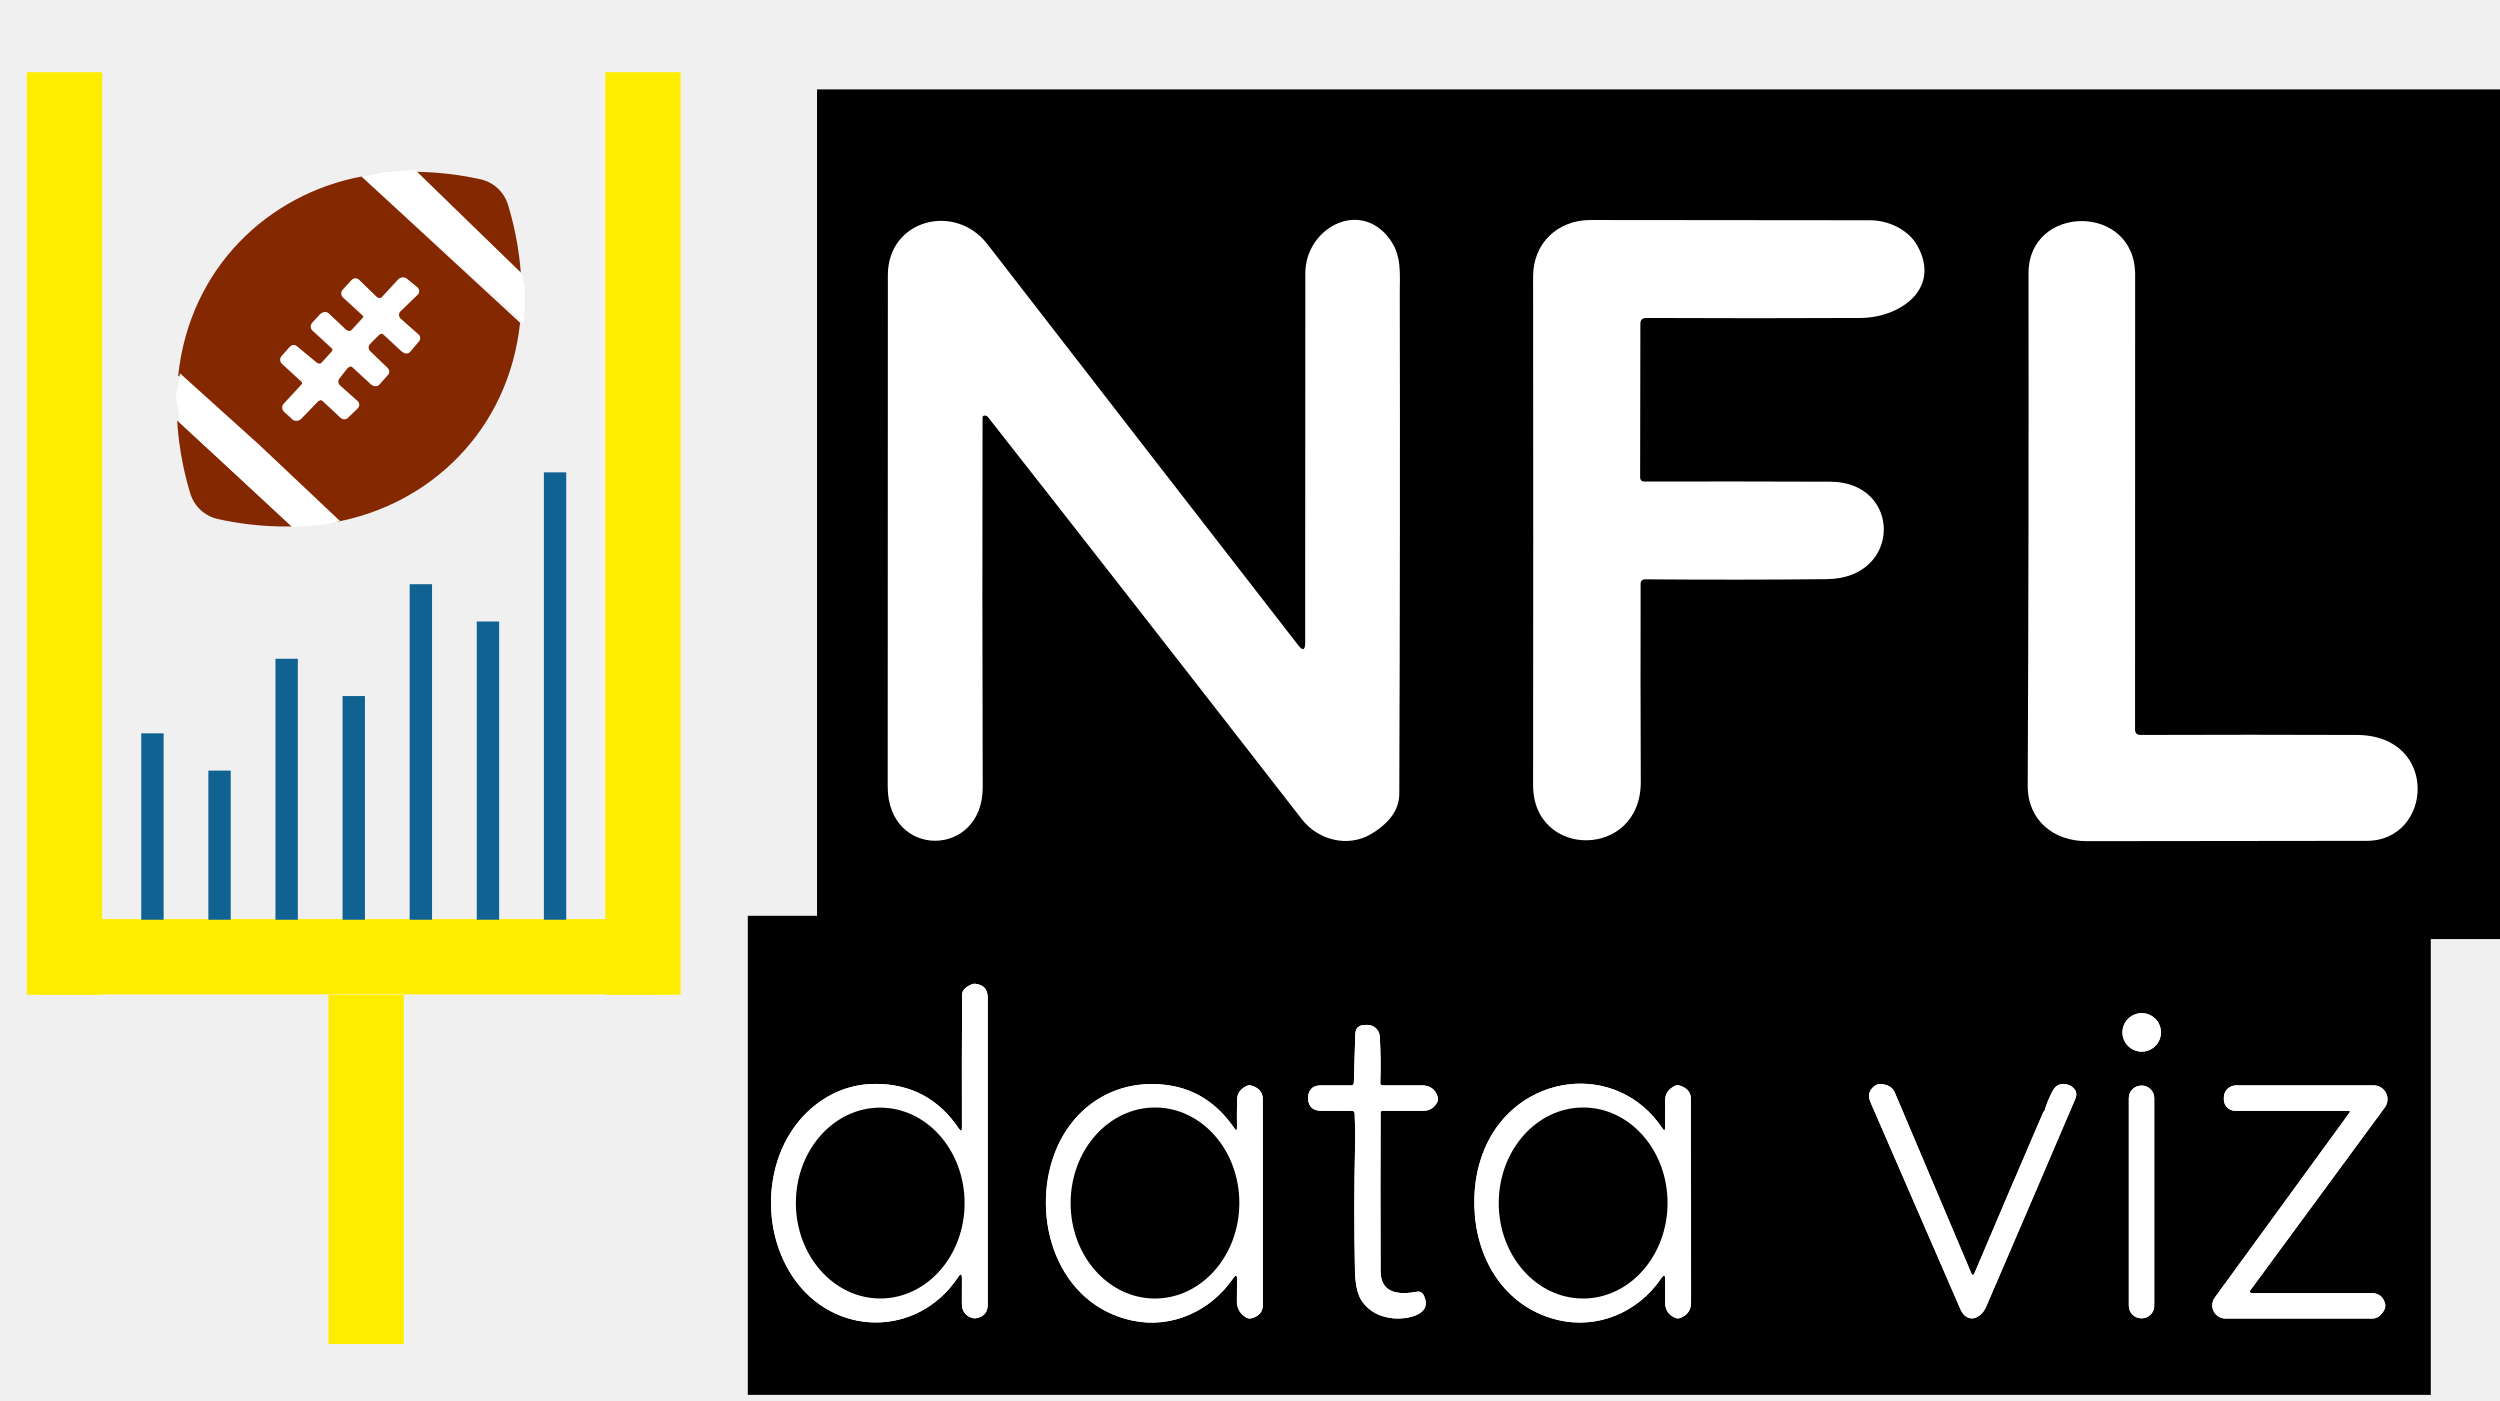
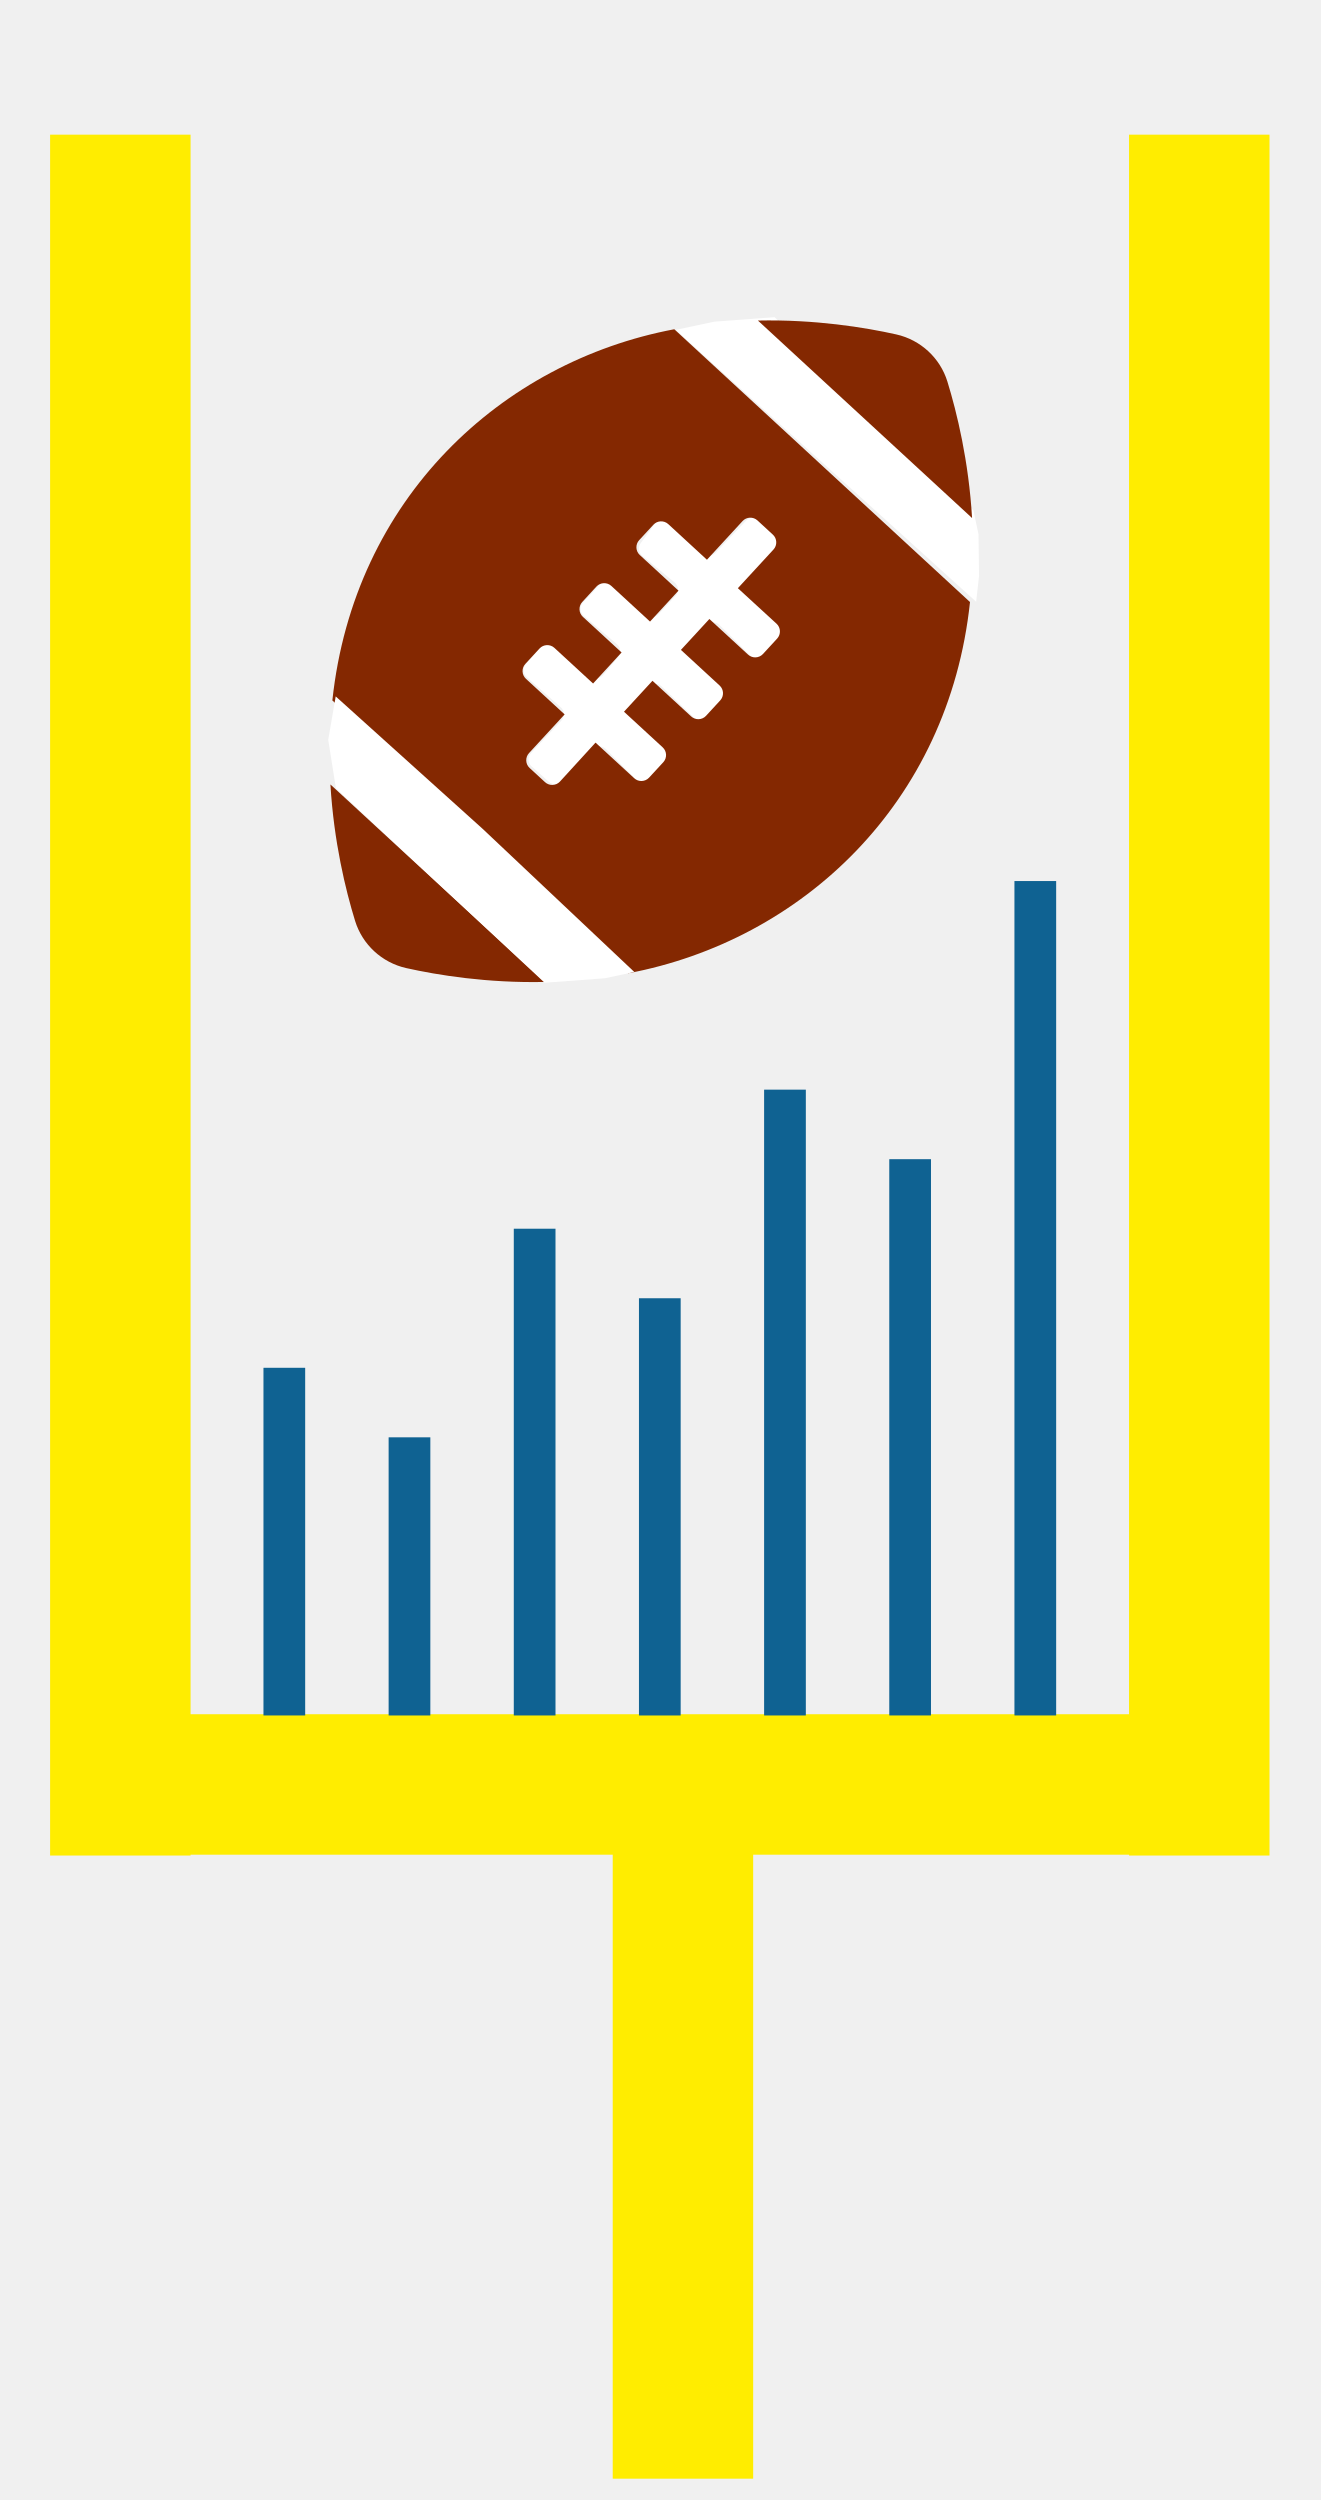
- <svg xmlns="http://www.w3.org/2000/svg" width="166" height="93" viewBox="0 0 166 93" fill="none">
-   <g clip-path="url(#clip0_431_203)">
-     <path d="M65.371 27.596C65.469 27.589 65.549 27.625 65.61 27.704C72.3 36.232 79.248 45.134 86.452 54.41C87.526 55.794 89.511 56.282 91.019 55.392C92.278 54.647 92.909 53.75 92.913 52.702C92.956 40.695 92.967 29.619 92.945 19.475C92.945 18.092 93.086 16.947 92.245 15.83C90.255 13.199 86.674 15.162 86.674 18.141C86.671 26.368 86.667 34.543 86.663 42.666C86.663 43.183 86.506 43.237 86.191 42.829C79.447 34.142 72.57 25.269 65.561 16.209C63.408 13.427 58.954 14.582 58.954 18.265C58.954 29.52 58.95 40.838 58.943 52.219C58.943 57.063 65.263 56.976 65.252 52.273C65.227 43.854 65.223 35.673 65.241 27.732C65.241 27.645 65.285 27.6 65.371 27.596Z" stroke="black" stroke-width="2" />
-     <path d="M109.306 21.113C114.17 21.135 118.912 21.135 123.53 21.113C126.172 21.097 128.917 19.177 127.305 16.302C126.703 15.228 125.363 14.626 124.181 14.626C118.101 14.615 111.91 14.609 105.606 14.609C103.42 14.609 101.798 16.155 101.798 18.352C101.809 30.446 101.809 41.708 101.798 52.137C101.793 57.052 108.964 57.052 108.948 51.915C108.93 47.601 108.926 43.221 108.937 38.776C108.937 38.57 109.042 38.467 109.252 38.467C113.447 38.5 117.465 38.496 121.306 38.456C126.318 38.402 126.296 32.001 121.533 31.985C117.508 31.97 113.382 31.966 109.154 31.974C109.088 31.974 109.025 31.947 108.978 31.901C108.931 31.854 108.905 31.79 108.905 31.724L108.921 21.499C108.921 21.242 109.049 21.113 109.306 21.113Z" stroke="black" stroke-width="2" />
-     <path d="M141.768 48.443C141.775 39.087 141.777 29.017 141.773 18.233C141.773 13.481 134.688 13.54 134.694 18.146C134.708 29.773 134.69 41.109 134.64 52.154C134.629 54.459 136.348 55.859 138.567 55.853C145.627 55.843 151.822 55.835 157.152 55.832C161.546 55.826 161.991 48.823 156.496 48.801C151.888 48.783 147.1 48.783 142.131 48.801C141.889 48.801 141.768 48.682 141.768 48.443Z" stroke="black" stroke-width="2" />
-     <path d="M54.251 5.935H166V62.352H54.251V5.935ZM65.371 27.596C65.469 27.589 65.549 27.625 65.61 27.704C72.3 36.232 79.248 45.134 86.452 54.41C87.526 55.794 89.511 56.282 91.019 55.392C92.278 54.647 92.909 53.75 92.913 52.702C92.956 40.695 92.967 29.619 92.945 19.475C92.945 18.092 93.086 16.947 92.245 15.83C90.255 13.199 86.674 15.162 86.674 18.141C86.671 26.368 86.667 34.543 86.663 42.666C86.663 43.183 86.506 43.237 86.191 42.829C79.447 34.142 72.57 25.269 65.561 16.209C63.408 13.427 58.954 14.582 58.954 18.265C58.954 29.52 58.95 40.838 58.943 52.219C58.943 57.063 65.263 56.976 65.252 52.273C65.227 43.854 65.223 35.673 65.241 27.732C65.241 27.645 65.285 27.6 65.371 27.596ZM109.306 21.113C114.17 21.135 118.912 21.135 123.53 21.113C126.172 21.097 128.917 19.177 127.305 16.302C126.703 15.228 125.363 14.626 124.181 14.626C118.101 14.615 111.91 14.609 105.607 14.609C103.42 14.609 101.798 16.155 101.798 18.352C101.809 30.446 101.809 41.708 101.798 52.137C101.793 57.052 108.964 57.052 108.948 51.915C108.93 47.601 108.926 43.221 108.937 38.776C108.937 38.57 109.042 38.467 109.252 38.467C113.447 38.5 117.465 38.496 121.306 38.456C126.318 38.402 126.296 32.001 121.534 31.985C117.508 31.97 113.382 31.966 109.154 31.974C109.088 31.974 109.025 31.947 108.978 31.901C108.931 31.854 108.905 31.79 108.905 31.724L108.921 21.499C108.921 21.242 109.049 21.113 109.306 21.113ZM141.768 48.443C141.775 39.087 141.777 29.017 141.773 18.233C141.773 13.481 134.688 13.54 134.694 18.146C134.708 29.773 134.69 41.109 134.64 52.154C134.629 54.459 136.348 55.859 138.567 55.853C145.627 55.843 151.822 55.835 157.152 55.832C161.546 55.826 161.991 48.823 156.496 48.801C151.888 48.783 147.1 48.783 142.131 48.801C141.889 48.801 141.768 48.682 141.768 48.443Z" fill="black" />
-     <path d="M65.371 27.596C65.285 27.6 65.241 27.645 65.241 27.732C65.223 35.673 65.227 43.854 65.252 52.273C65.263 56.976 58.943 57.063 58.943 52.219C58.95 40.838 58.954 29.52 58.954 18.265C58.954 14.582 63.408 13.427 65.561 16.209C72.57 25.269 79.447 34.142 86.191 42.829C86.506 43.237 86.663 43.183 86.663 42.666C86.667 34.543 86.671 26.368 86.674 18.141C86.674 15.162 90.255 13.199 92.245 15.83C93.086 16.947 92.945 18.092 92.945 19.475C92.967 29.619 92.956 40.695 92.913 52.702C92.909 53.75 92.278 54.647 91.019 55.392C89.511 56.282 87.526 55.794 86.452 54.41C79.248 45.134 72.3 36.232 65.61 27.704C65.549 27.625 65.469 27.589 65.371 27.596Z" fill="white" />
-     <path d="M108.921 21.499L108.905 31.724C108.905 31.79 108.931 31.854 108.978 31.901C109.025 31.947 109.088 31.974 109.154 31.974C113.382 31.966 117.508 31.97 121.533 31.985C126.296 32.001 126.318 38.402 121.306 38.456C117.465 38.496 113.447 38.5 109.252 38.467C109.042 38.467 108.937 38.57 108.937 38.776C108.926 43.221 108.93 47.601 108.948 51.915C108.964 57.052 101.793 57.052 101.798 52.137C101.809 41.708 101.809 30.446 101.798 18.352C101.798 16.155 103.42 14.609 105.606 14.609C111.91 14.609 118.101 14.615 124.181 14.626C125.363 14.626 126.703 15.228 127.305 16.302C128.917 19.177 126.172 21.097 123.53 21.113C118.912 21.135 114.17 21.135 109.306 21.113C109.049 21.113 108.921 21.242 108.921 21.499Z" fill="white" />
-     <path d="M142.131 48.801C147.1 48.783 151.888 48.783 156.496 48.801C161.991 48.823 161.546 55.826 157.152 55.832C151.822 55.835 145.627 55.843 138.567 55.853C136.348 55.859 134.629 54.459 134.64 52.154C134.69 41.109 134.708 29.773 134.694 18.146C134.688 13.54 141.773 13.481 141.773 18.233C141.777 29.017 141.775 39.087 141.768 48.443C141.768 48.682 141.889 48.801 142.131 48.801Z" fill="white" />
-   </g>
-   <g clip-path="url(#clip1_431_203)">
-     <path d="M63.672 74.943C62.342 72.969 60.502 71.979 58.152 71.973C56.995 71.97 55.922 72.256 54.935 72.832C50.876 75.205 50.141 81.049 52.635 84.772C55.326 88.792 60.931 88.846 63.619 84.801C63.788 84.547 63.872 84.574 63.872 84.879L63.869 86.568C63.869 87.054 64.101 87.371 64.564 87.517C64.643 87.541 64.727 87.545 64.815 87.528C65.331 87.438 65.588 87.132 65.586 86.611V66.251C65.585 65.692 65.307 65.382 64.753 65.322C64.676 65.312 64.603 65.323 64.534 65.353C64.1 65.537 63.883 65.766 63.883 66.04C63.868 69.063 63.865 72.01 63.872 74.881C63.872 75.12 63.806 75.14 63.672 74.943Z" stroke="white" stroke-width="2" />
-     <path d="M143.487 68.551C143.487 68.212 143.353 67.887 143.113 67.647C142.873 67.407 142.548 67.273 142.209 67.273C142.041 67.273 141.875 67.306 141.72 67.37C141.565 67.434 141.424 67.528 141.306 67.647C141.187 67.766 141.093 67.906 141.029 68.061C140.964 68.217 140.931 68.383 140.931 68.551C140.931 68.718 140.964 68.885 141.029 69.04C141.093 69.195 141.187 69.335 141.306 69.454C141.424 69.573 141.565 69.667 141.72 69.731C141.875 69.795 142.041 69.829 142.209 69.829C142.548 69.829 142.873 69.694 143.113 69.454C143.353 69.215 143.487 68.889 143.487 68.551Z" stroke="white" stroke-width="2" />
-     <path d="M89.949 73.935C89.984 74.684 89.994 75.399 89.977 76.08C89.915 78.837 89.912 81.594 89.969 84.35C89.987 85.317 90.15 86.012 90.458 86.436C90.925 87.078 91.603 87.444 92.491 87.534C93.394 87.627 95.213 87.328 94.52 85.977C94.481 85.901 94.419 85.839 94.342 85.802C94.265 85.764 94.179 85.753 94.095 85.769C92.935 85.986 91.671 85.924 91.669 84.392C91.657 80.559 91.658 77.059 91.671 73.893C91.671 73.803 91.716 73.758 91.807 73.758H94.492C94.912 73.758 95.223 73.573 95.424 73.204C95.489 73.085 95.504 72.967 95.469 72.849C95.311 72.329 94.961 72.069 94.419 72.069H91.815C91.702 72.069 91.648 72.012 91.652 71.897C91.687 70.903 91.676 69.879 91.618 68.826C91.606 68.615 91.512 68.416 91.356 68.272C91.201 68.128 90.996 68.05 90.785 68.055L90.619 68.058C90.212 68.066 90.002 68.273 89.991 68.68L89.895 71.9C89.892 72.011 89.834 72.067 89.724 72.069L87.666 72.072C87.231 72.072 86.964 72.285 86.867 72.711C86.85 72.792 86.844 72.873 86.85 72.956C86.891 73.487 87.179 73.753 87.714 73.755L89.769 73.764C89.883 73.764 89.943 73.821 89.949 73.935Z" stroke="white" stroke-width="2" />
-     <path d="M82.135 74.856C82.139 75.072 82.079 75.09 81.957 74.912C80.833 73.272 79.374 72.322 77.58 72.061C74.124 71.56 71.188 73.443 70.008 76.64C68.421 80.936 70.211 86.642 75.202 87.689C77.817 88.238 80.384 87.055 81.887 84.874C82.06 84.622 82.144 84.65 82.141 84.956L82.129 86.391C82.124 86.855 82.318 87.211 82.712 87.461C82.843 87.543 82.968 87.569 83.086 87.537C83.597 87.407 83.853 87.105 83.855 86.63C83.86 82.001 83.858 77.446 83.846 72.967C83.844 72.513 83.581 72.216 83.055 72.075C82.977 72.052 82.898 72.058 82.819 72.092C82.378 72.281 82.153 72.588 82.143 73.012C82.13 73.596 82.127 74.21 82.135 74.856Z" stroke="white" stroke-width="2" />
-     <path d="M110.401 74.943C107.333 70.335 100.687 71.278 98.585 76.269C98.014 77.622 97.797 79.101 97.934 80.705C98.216 84.007 100.158 86.861 103.435 87.644C106.106 88.283 108.791 87.12 110.311 84.871C110.482 84.618 110.568 84.644 110.568 84.95L110.565 86.484C110.565 86.966 110.785 87.306 111.226 87.503C111.341 87.554 111.458 87.556 111.578 87.511C112.049 87.327 112.285 86.983 112.285 86.478C112.288 82.05 112.285 77.544 112.273 72.961C112.273 72.52 112.012 72.223 111.491 72.069C111.404 72.043 111.316 72.051 111.226 72.094C110.785 72.308 110.565 72.632 110.565 73.066C110.563 73.67 110.56 74.281 110.556 74.898C110.554 75.082 110.503 75.097 110.401 74.943Z" stroke="white" stroke-width="2" />
-     <path d="M135.718 73.8C135.699 73.806 135.686 73.818 135.679 73.837C134.129 77.432 132.596 81.02 131.079 84.601C131.073 84.617 131.061 84.63 131.047 84.639C131.033 84.649 131.016 84.654 130.999 84.654C130.982 84.654 130.965 84.649 130.951 84.639C130.937 84.63 130.926 84.617 130.919 84.601L125.807 72.525C125.764 72.424 125.702 72.334 125.623 72.258C125.544 72.182 125.451 72.122 125.348 72.083C124.971 71.939 124.679 71.946 124.473 72.106C124.103 72.391 124.011 72.748 124.197 73.178C126.28 77.973 128.27 82.553 130.167 86.92C130.604 87.922 131.524 87.599 131.884 86.76C133.755 82.415 135.726 77.821 137.796 72.975C137.944 72.625 137.86 72.345 137.545 72.137C137.481 72.094 137.413 72.06 137.34 72.035C136.861 71.878 136.506 72.023 136.276 72.472C136.063 72.877 135.889 73.307 135.752 73.761C135.746 73.78 135.735 73.793 135.718 73.8Z" stroke="white" stroke-width="2" />
-     <path d="M143.042 72.914C143.042 72.693 142.955 72.482 142.799 72.326C142.643 72.171 142.432 72.083 142.212 72.083H142.184C141.964 72.083 141.752 72.171 141.597 72.326C141.441 72.482 141.354 72.693 141.354 72.914V86.706C141.354 86.815 141.375 86.923 141.417 87.024C141.458 87.125 141.52 87.216 141.597 87.293C141.674 87.371 141.765 87.432 141.866 87.474C141.967 87.515 142.075 87.537 142.184 87.537H142.212C142.321 87.537 142.429 87.515 142.53 87.474C142.631 87.432 142.722 87.371 142.799 87.293C142.876 87.216 142.937 87.125 142.979 87.024C143.021 86.923 143.042 86.815 143.042 86.706V72.914Z" stroke="white" stroke-width="2" />
-     <path d="M149.412 85.69L158.352 73.533C158.453 73.396 158.514 73.234 158.528 73.065C158.543 72.896 158.51 72.726 158.433 72.575C158.356 72.423 158.239 72.296 158.094 72.206C157.949 72.117 157.782 72.07 157.612 72.069H148.475C148.367 72.069 148.26 72.091 148.161 72.132C148.061 72.174 147.971 72.235 147.896 72.312C147.82 72.388 147.761 72.48 147.721 72.579C147.681 72.68 147.662 72.786 147.664 72.894V73.018C147.668 73.215 147.749 73.403 147.89 73.541C148.031 73.68 148.221 73.757 148.419 73.758L155.932 73.761C156.04 73.761 156.063 73.805 155.999 73.893L147.062 86.16C146.967 86.291 146.91 86.445 146.897 86.606C146.884 86.767 146.916 86.928 146.989 87.072C147.062 87.216 147.174 87.337 147.311 87.421C147.449 87.506 147.607 87.55 147.769 87.551H157.525C157.719 87.551 157.907 87.474 158.046 87.337C158.325 87.059 158.432 86.798 158.366 86.554C158.241 86.093 157.939 85.862 157.46 85.862H149.505C149.485 85.861 149.464 85.856 149.447 85.845C149.429 85.834 149.415 85.819 149.405 85.802C149.395 85.784 149.391 85.764 149.392 85.744C149.394 85.725 149.401 85.706 149.412 85.69Z" stroke="white" stroke-width="2" />
-     <path d="M58.47 86.219C59.206 86.217 59.933 86.05 60.612 85.73C61.29 85.409 61.906 84.94 62.424 84.35C62.943 83.76 63.353 83.059 63.632 82.29C63.91 81.52 64.052 80.696 64.049 79.864C64.046 79.031 63.899 78.208 63.614 77.44C63.33 76.672 62.915 75.975 62.393 75.389C61.871 74.802 61.252 74.338 60.571 74.022C59.89 73.706 59.161 73.544 58.426 73.547C57.69 73.549 56.962 73.716 56.284 74.037C55.605 74.358 54.989 74.826 54.471 75.417C53.953 76.007 53.543 76.707 53.264 77.476C52.986 78.246 52.843 79.071 52.846 79.903C52.849 80.735 52.997 81.558 53.281 82.326C53.565 83.094 53.98 83.791 54.503 84.377C55.025 84.964 55.644 85.428 56.325 85.745C57.005 86.061 57.734 86.222 58.47 86.219Z" stroke="white" stroke-width="2" />
-     <path d="M76.669 86.222C78.154 86.227 79.582 85.564 80.636 84.379C81.691 83.193 82.287 81.582 82.292 79.9C82.295 79.067 82.153 78.242 81.874 77.472C81.596 76.701 81.186 76.001 80.667 75.41C80.149 74.819 79.534 74.35 78.855 74.029C78.177 73.708 77.449 73.541 76.713 73.538C75.227 73.533 73.8 74.197 72.746 75.382C71.691 76.568 71.095 78.179 71.089 79.861C71.087 80.694 71.228 81.519 71.507 82.289C71.786 83.059 72.196 83.76 72.714 84.351C73.233 84.942 73.848 85.411 74.527 85.732C75.205 86.053 75.933 86.22 76.669 86.222Z" stroke="white" stroke-width="2" />
-     <path d="M105.099 86.222C105.835 86.225 106.564 86.063 107.245 85.747C107.926 85.43 108.546 84.966 109.068 84.379C109.59 83.791 110.006 83.094 110.29 82.325C110.574 81.557 110.722 80.733 110.725 79.9C110.728 79.067 110.586 78.242 110.307 77.472C110.028 76.701 109.618 76.001 109.099 75.41C108.581 74.819 107.965 74.35 107.286 74.029C106.607 73.708 105.879 73.541 105.143 73.538C104.407 73.536 103.678 73.697 102.997 74.014C102.315 74.33 101.696 74.795 101.174 75.382C100.651 75.969 100.236 76.667 99.951 77.435C99.667 78.204 99.519 79.028 99.516 79.861C99.514 80.694 99.656 81.519 99.935 82.289C100.214 83.059 100.624 83.76 101.142 84.351C101.661 84.942 102.277 85.411 102.956 85.732C103.634 86.053 104.363 86.219 105.099 86.222Z" stroke="white" stroke-width="2" />
-     <path d="M49.654 60.81H161.404V92.618H49.654V60.81ZM63.672 74.943C62.342 72.969 60.502 71.979 58.152 71.973C56.995 71.97 55.922 72.256 54.935 72.832C50.876 75.205 50.141 81.049 52.635 84.772C55.326 88.792 60.931 88.846 63.619 84.801C63.788 84.547 63.872 84.574 63.872 84.879L63.869 86.568C63.869 87.054 64.101 87.371 64.564 87.517C64.643 87.541 64.727 87.545 64.815 87.528C65.331 87.438 65.588 87.132 65.586 86.611V66.251C65.584 65.692 65.307 65.382 64.753 65.322C64.676 65.312 64.603 65.323 64.534 65.353C64.1 65.537 63.883 65.766 63.883 66.04C63.868 69.063 63.865 72.01 63.872 74.881C63.872 75.12 63.806 75.14 63.672 74.943ZM143.487 68.55C143.487 68.212 143.352 67.887 143.113 67.647C142.873 67.407 142.548 67.273 142.209 67.273C142.041 67.273 141.875 67.306 141.72 67.37C141.565 67.434 141.424 67.528 141.306 67.647C141.187 67.766 141.093 67.906 141.029 68.061C140.964 68.216 140.931 68.383 140.931 68.55C140.931 68.718 140.964 68.885 141.029 69.04C141.093 69.195 141.187 69.335 141.306 69.454C141.424 69.573 141.565 69.667 141.72 69.731C141.875 69.795 142.041 69.829 142.209 69.829C142.548 69.829 142.873 69.694 143.113 69.454C143.352 69.215 143.487 68.889 143.487 68.55ZM89.949 73.935C89.984 74.684 89.994 75.399 89.977 76.08C89.915 78.837 89.912 81.594 89.969 84.35C89.987 85.317 90.15 86.012 90.458 86.436C90.925 87.078 91.603 87.444 92.491 87.534C93.394 87.627 95.213 87.328 94.52 85.977C94.481 85.901 94.419 85.839 94.342 85.802C94.265 85.764 94.179 85.753 94.095 85.769C92.935 85.986 91.671 85.924 91.669 84.392C91.657 80.559 91.658 77.059 91.671 73.893C91.671 73.803 91.716 73.758 91.807 73.758H94.492C94.912 73.758 95.223 73.573 95.424 73.204C95.489 73.085 95.504 72.967 95.469 72.849C95.311 72.329 94.961 72.069 94.419 72.069H91.815C91.702 72.069 91.648 72.012 91.652 71.897C91.687 70.903 91.676 69.879 91.618 68.826C91.606 68.615 91.512 68.416 91.356 68.272C91.201 68.128 90.996 68.05 90.785 68.055L90.619 68.058C90.212 68.066 90.002 68.273 89.991 68.68L89.895 71.9C89.892 72.011 89.834 72.067 89.724 72.069L87.666 72.072C87.231 72.072 86.964 72.285 86.867 72.711C86.85 72.792 86.844 72.873 86.85 72.956C86.891 73.487 87.179 73.753 87.714 73.755L89.769 73.764C89.883 73.764 89.943 73.821 89.949 73.935ZM82.135 74.856C82.138 75.072 82.079 75.09 81.957 74.912C80.833 73.272 79.374 72.322 77.58 72.061C74.124 71.56 71.188 73.443 70.008 76.64C68.421 80.936 70.211 86.642 75.202 87.689C77.817 88.238 80.384 87.055 81.887 84.874C82.06 84.622 82.144 84.65 82.14 84.956L82.129 86.391C82.124 86.855 82.318 87.211 82.712 87.461C82.843 87.543 82.968 87.569 83.086 87.537C83.597 87.407 83.853 87.105 83.855 86.63C83.86 82.001 83.858 77.446 83.846 72.967C83.844 72.513 83.581 72.216 83.055 72.075C82.976 72.052 82.898 72.058 82.819 72.092C82.378 72.281 82.153 72.588 82.143 73.012C82.13 73.596 82.127 74.21 82.135 74.856ZM110.401 74.943C107.333 70.335 100.687 71.278 98.585 76.269C98.014 77.622 97.797 79.101 97.934 80.705C98.216 84.007 100.158 86.861 103.435 87.644C106.106 88.283 108.791 87.12 110.311 84.871C110.482 84.618 110.568 84.644 110.568 84.95L110.565 86.484C110.565 86.966 110.785 87.306 111.226 87.503C111.341 87.554 111.458 87.556 111.578 87.511C112.049 87.327 112.285 86.983 112.285 86.478C112.288 82.05 112.285 77.544 112.273 72.961C112.273 72.52 112.012 72.223 111.491 72.069C111.404 72.043 111.316 72.051 111.226 72.094C110.785 72.308 110.565 72.632 110.565 73.066C110.563 73.67 110.56 74.281 110.556 74.898C110.554 75.082 110.503 75.097 110.401 74.943ZM135.718 73.8C135.699 73.806 135.686 73.818 135.679 73.837C134.129 77.432 132.596 81.02 131.079 84.601C131.073 84.617 131.061 84.63 131.047 84.639C131.033 84.649 131.016 84.654 130.999 84.654C130.982 84.654 130.965 84.649 130.951 84.639C130.937 84.63 130.926 84.617 130.919 84.601L125.807 72.525C125.764 72.424 125.702 72.334 125.623 72.258C125.544 72.182 125.451 72.122 125.348 72.083C124.971 71.939 124.679 71.946 124.473 72.106C124.103 72.391 124.011 72.748 124.197 73.178C126.28 77.973 128.27 82.553 130.167 86.92C130.604 87.922 131.524 87.599 131.884 86.76C133.755 82.415 135.726 77.821 137.795 72.975C137.944 72.625 137.86 72.345 137.545 72.137C137.481 72.094 137.413 72.06 137.339 72.035C136.861 71.878 136.506 72.023 136.275 72.472C136.063 72.877 135.889 73.307 135.752 73.761C135.746 73.78 135.735 73.793 135.718 73.8ZM143.042 72.914C143.042 72.693 142.955 72.482 142.799 72.326C142.643 72.171 142.432 72.083 142.212 72.083H142.184C141.964 72.083 141.752 72.171 141.597 72.326C141.441 72.482 141.353 72.693 141.353 72.914V86.706C141.353 86.815 141.375 86.923 141.417 87.024C141.458 87.125 141.52 87.216 141.597 87.293C141.674 87.371 141.765 87.432 141.866 87.474C141.967 87.515 142.075 87.537 142.184 87.537H142.212C142.321 87.537 142.429 87.515 142.53 87.474C142.631 87.432 142.722 87.371 142.799 87.293C142.876 87.216 142.937 87.125 142.979 87.024C143.021 86.923 143.042 86.815 143.042 86.706V72.914ZM149.412 85.69L158.352 73.533C158.453 73.396 158.514 73.234 158.528 73.065C158.543 72.896 158.51 72.726 158.433 72.575C158.356 72.423 158.239 72.296 158.094 72.206C157.949 72.117 157.782 72.07 157.612 72.069H148.475C148.367 72.069 148.26 72.091 148.161 72.132C148.061 72.174 147.971 72.235 147.896 72.312C147.82 72.388 147.761 72.48 147.721 72.579C147.681 72.68 147.662 72.786 147.664 72.894V73.018C147.668 73.215 147.749 73.403 147.89 73.541C148.031 73.68 148.221 73.757 148.419 73.758L155.932 73.761C156.04 73.761 156.063 73.805 155.999 73.893L147.062 86.16C146.967 86.291 146.91 86.445 146.897 86.606C146.884 86.767 146.916 86.928 146.989 87.072C147.062 87.216 147.174 87.337 147.311 87.421C147.449 87.506 147.607 87.55 147.768 87.551H157.525C157.719 87.551 157.907 87.474 158.045 87.337C158.325 87.059 158.432 86.798 158.366 86.554C158.241 86.093 157.939 85.862 157.46 85.862H149.505C149.485 85.861 149.464 85.856 149.447 85.845C149.429 85.834 149.415 85.819 149.405 85.802C149.395 85.784 149.391 85.764 149.392 85.744C149.394 85.725 149.401 85.706 149.412 85.69Z" fill="black" />
-     <path d="M63.672 74.943C63.806 75.14 63.872 75.12 63.872 74.881C63.865 72.01 63.868 69.063 63.883 66.04C63.883 65.766 64.1 65.537 64.534 65.353C64.603 65.323 64.676 65.312 64.753 65.322C65.307 65.382 65.585 65.692 65.586 66.251V86.611C65.588 87.132 65.331 87.438 64.815 87.528C64.727 87.545 64.643 87.541 64.564 87.517C64.101 87.371 63.869 87.054 63.869 86.568L63.872 84.879C63.872 84.574 63.788 84.547 63.619 84.801C60.931 88.846 55.326 88.792 52.635 84.772C50.141 81.049 50.876 75.205 54.935 72.832C55.922 72.256 56.995 71.97 58.152 71.973C60.502 71.979 62.342 72.969 63.672 74.943ZM58.47 86.219C59.206 86.217 59.933 86.05 60.612 85.73C61.29 85.409 61.906 84.94 62.424 84.35C62.943 83.76 63.353 83.059 63.632 82.29C63.91 81.52 64.052 80.696 64.049 79.864C64.046 79.031 63.899 78.208 63.614 77.44C63.33 76.672 62.915 75.975 62.393 75.389C61.871 74.802 61.252 74.338 60.571 74.022C59.89 73.706 59.161 73.544 58.426 73.547C57.69 73.549 56.962 73.716 56.284 74.037C55.605 74.358 54.989 74.826 54.471 75.417C53.953 76.007 53.543 76.707 53.264 77.476C52.986 78.246 52.843 79.071 52.846 79.903C52.849 80.735 52.997 81.558 53.281 82.326C53.565 83.094 53.98 83.791 54.503 84.377C55.025 84.964 55.644 85.428 56.325 85.745C57.005 86.061 57.734 86.222 58.47 86.219Z" fill="white" />
-     <path d="M142.209 69.829C142.915 69.829 143.487 69.256 143.487 68.55C143.487 67.845 142.915 67.273 142.209 67.273C141.503 67.273 140.931 67.845 140.931 68.55C140.931 69.256 141.503 69.829 142.209 69.829Z" fill="white" />
-     <path d="M89.769 73.764L87.714 73.755C87.179 73.753 86.891 73.487 86.85 72.956C86.844 72.873 86.85 72.792 86.867 72.711C86.964 72.285 87.231 72.072 87.666 72.072L89.724 72.069C89.834 72.067 89.892 72.011 89.895 71.9L89.991 68.68C90.002 68.273 90.212 68.066 90.619 68.058L90.785 68.055C90.996 68.05 91.201 68.128 91.356 68.272C91.512 68.416 91.606 68.615 91.618 68.826C91.676 69.879 91.687 70.903 91.652 71.897C91.648 72.012 91.702 72.069 91.815 72.069H94.419C94.961 72.069 95.311 72.329 95.469 72.849C95.504 72.967 95.489 73.085 95.424 73.204C95.223 73.573 94.912 73.758 94.492 73.758H91.807C91.716 73.758 91.671 73.803 91.671 73.893C91.658 77.059 91.657 80.559 91.669 84.392C91.671 85.924 92.935 85.986 94.095 85.769C94.179 85.753 94.265 85.764 94.342 85.802C94.419 85.839 94.481 85.901 94.52 85.977C95.213 87.328 93.394 87.627 92.491 87.534C91.603 87.444 90.925 87.078 90.458 86.436C90.15 86.012 89.987 85.317 89.969 84.35C89.912 81.594 89.915 78.837 89.977 76.08C89.994 75.399 89.984 74.684 89.949 73.935C89.943 73.821 89.883 73.764 89.769 73.764Z" fill="white" />
-     <path d="M82.135 74.856C82.127 74.21 82.13 73.596 82.143 73.012C82.153 72.588 82.378 72.281 82.819 72.092C82.898 72.058 82.976 72.052 83.055 72.075C83.581 72.216 83.844 72.513 83.846 72.967C83.857 77.446 83.86 82.001 83.855 86.63C83.853 87.105 83.597 87.407 83.086 87.537C82.968 87.569 82.843 87.543 82.712 87.461C82.318 87.211 82.124 86.855 82.129 86.391L82.14 84.956C82.144 84.65 82.06 84.622 81.887 84.874C80.384 87.055 77.817 88.238 75.202 87.689C70.211 86.641 68.421 80.936 70.008 76.64C71.188 73.443 74.124 71.56 77.58 72.061C79.374 72.322 80.833 73.272 81.957 74.912C82.079 75.09 82.138 75.072 82.135 74.856ZM76.669 86.222C78.154 86.227 79.581 85.564 80.636 84.379C81.691 83.193 82.287 81.582 82.292 79.9C82.295 79.067 82.153 78.242 81.874 77.471C81.596 76.701 81.186 76.001 80.667 75.41C80.149 74.819 79.533 74.35 78.855 74.029C78.176 73.708 77.449 73.541 76.713 73.538C75.227 73.533 73.8 74.197 72.746 75.382C71.691 76.568 71.095 78.179 71.089 79.861C71.086 80.694 71.228 81.519 71.507 82.289C71.786 83.059 72.196 83.76 72.714 84.351C73.232 84.942 73.848 85.411 74.527 85.732C75.205 86.053 75.933 86.219 76.669 86.222Z" fill="white" />
-     <path d="M110.556 74.898C110.56 74.281 110.563 73.67 110.565 73.066C110.565 72.632 110.785 72.308 111.226 72.094C111.316 72.051 111.404 72.043 111.491 72.069C112.012 72.223 112.273 72.52 112.273 72.961C112.285 77.544 112.288 82.05 112.285 86.478C112.285 86.983 112.049 87.327 111.578 87.511C111.458 87.556 111.341 87.554 111.226 87.503C110.785 87.306 110.565 86.966 110.565 86.484L110.568 84.95C110.568 84.644 110.482 84.618 110.311 84.871C108.791 87.12 106.106 88.283 103.435 87.644C100.158 86.861 98.216 84.007 97.934 80.705C97.797 79.101 98.014 77.622 98.585 76.269C100.687 71.278 107.333 70.335 110.401 74.943C110.503 75.097 110.554 75.082 110.556 74.898ZM105.099 86.222C105.835 86.225 106.564 86.063 107.245 85.747C107.926 85.43 108.546 84.966 109.068 84.379C109.59 83.791 110.006 83.094 110.29 82.325C110.574 81.557 110.722 80.733 110.725 79.9C110.728 79.067 110.586 78.242 110.307 77.472C110.028 76.701 109.618 76.001 109.099 75.41C108.581 74.819 107.965 74.35 107.286 74.029C106.607 73.708 105.879 73.541 105.143 73.538C104.407 73.536 103.678 73.697 102.997 74.014C102.315 74.33 101.696 74.795 101.174 75.382C100.651 75.969 100.236 76.667 99.951 77.435C99.667 78.204 99.519 79.028 99.516 79.861C99.514 80.694 99.656 81.519 99.935 82.289C100.214 83.059 100.624 83.76 101.142 84.351C101.661 84.942 102.277 85.411 102.956 85.732C103.635 86.053 104.363 86.219 105.099 86.222Z" fill="white" />
-     <path d="M135.752 73.761C135.889 73.307 136.063 72.877 136.276 72.472C136.506 72.023 136.861 71.878 137.34 72.035C137.413 72.06 137.481 72.094 137.545 72.137C137.86 72.345 137.944 72.625 137.796 72.975C135.726 77.821 133.755 82.415 131.884 86.76C131.524 87.599 130.604 87.922 130.167 86.92C128.27 82.553 126.28 77.973 124.197 73.178C124.011 72.748 124.103 72.391 124.473 72.106C124.679 71.946 124.971 71.939 125.348 72.083C125.451 72.122 125.544 72.182 125.623 72.258C125.702 72.334 125.764 72.424 125.807 72.525L130.919 84.601C130.926 84.617 130.937 84.63 130.951 84.639C130.965 84.649 130.982 84.654 130.999 84.654C131.016 84.654 131.033 84.649 131.047 84.639C131.061 84.63 131.073 84.617 131.079 84.601C132.596 81.02 134.129 77.432 135.679 73.837C135.686 73.818 135.699 73.806 135.718 73.8C135.735 73.793 135.746 73.78 135.752 73.761Z" fill="white" />
-     <path d="M142.212 72.083H142.184C141.725 72.083 141.353 72.455 141.353 72.914V86.706C141.353 87.165 141.725 87.537 142.184 87.537H142.212C142.671 87.537 143.042 87.165 143.042 86.706V72.914C143.042 72.455 142.671 72.083 142.212 72.083Z" fill="white" />
-     <path d="M158.352 73.533L149.412 85.69C149.401 85.706 149.394 85.725 149.392 85.744C149.391 85.764 149.395 85.784 149.405 85.802C149.415 85.819 149.429 85.834 149.447 85.845C149.464 85.856 149.485 85.861 149.505 85.862H157.46C157.938 85.862 158.241 86.093 158.366 86.554C158.432 86.798 158.325 87.059 158.045 87.337C157.906 87.474 157.719 87.551 157.525 87.551H147.768C147.607 87.55 147.449 87.506 147.311 87.421C147.174 87.337 147.062 87.216 146.989 87.072C146.916 86.928 146.884 86.767 146.897 86.606C146.91 86.445 146.967 86.291 147.062 86.16L155.999 73.893C156.063 73.805 156.04 73.761 155.932 73.761L148.419 73.758C148.221 73.757 148.031 73.68 147.89 73.541C147.749 73.403 147.668 73.215 147.664 73.018V72.894C147.662 72.786 147.681 72.68 147.721 72.579C147.761 72.48 147.82 72.388 147.896 72.312C147.971 72.235 148.061 72.174 148.161 72.132C148.26 72.091 148.367 72.069 148.475 72.069H157.612C157.782 72.07 157.949 72.117 158.094 72.206C158.239 72.296 158.356 72.423 158.433 72.575C158.51 72.726 158.543 72.896 158.528 73.065C158.514 73.234 158.453 73.396 158.352 73.533Z" fill="white" />
-     <path d="M52.846 79.903C52.859 83.402 55.376 86.23 58.47 86.219C61.564 86.209 64.062 83.363 64.049 79.864C64.037 76.364 61.519 73.536 58.426 73.547C55.332 73.558 52.834 76.403 52.846 79.903Z" fill="black" />
-     <path d="M71.089 79.861C71.077 83.363 73.575 86.211 76.669 86.222C79.762 86.233 82.28 83.402 82.292 79.9C82.305 76.397 79.807 73.549 76.713 73.538C73.619 73.528 71.102 76.358 71.089 79.861Z" fill="black" />
-     <path d="M99.516 79.861C99.504 83.363 102.003 86.211 105.099 86.222C108.194 86.233 110.713 83.402 110.725 79.9C110.737 76.397 108.238 73.549 105.143 73.538C102.048 73.528 99.529 76.358 99.516 79.861Z" fill="black" />
-   </g>
+ <svg xmlns="http://www.w3.org/2000/svg" width="47" height="89" viewBox="0 0 47 89" fill="none">
+   <path d="M21.099 26.676L19.997 27.816C19.938 27.877 19.858 27.913 19.773 27.916C19.689 27.92 19.606 27.891 19.542 27.836L18.924 27.283C18.892 27.253 18.865 27.218 18.846 27.178C18.827 27.139 18.817 27.096 18.814 27.052C18.812 27.008 18.819 26.964 18.834 26.923C18.849 26.882 18.872 26.844 18.901 26.811L19.988 25.651C20.017 25.619 20.04 25.581 20.055 25.539C20.07 25.498 20.077 25.454 20.075 25.41C20.072 25.367 20.062 25.324 20.043 25.284C20.024 25.244 19.997 25.209 19.965 25.18L18.754 24.11C18.689 24.052 18.649 23.971 18.643 23.885C18.637 23.798 18.665 23.713 18.721 23.646L19.244 23.029C19.3 22.961 19.381 22.918 19.468 22.909C19.555 22.901 19.643 22.927 19.711 22.983L21.013 24.063C21.046 24.091 21.085 24.112 21.126 24.125C21.168 24.139 21.212 24.144 21.255 24.14C21.298 24.136 21.341 24.124 21.379 24.104C21.418 24.084 21.452 24.056 21.48 24.023L22.003 23.399C22.031 23.366 22.052 23.328 22.065 23.286C22.078 23.244 22.083 23.201 22.079 23.157C22.076 23.114 22.063 23.072 22.043 23.033C22.023 22.994 21.996 22.96 21.962 22.932L20.784 21.927C20.75 21.898 20.722 21.862 20.702 21.823C20.682 21.783 20.671 21.739 20.668 21.695C20.665 21.651 20.671 21.606 20.686 21.564C20.701 21.522 20.724 21.484 20.754 21.451L21.351 20.817C21.411 20.754 21.494 20.716 21.581 20.713C21.669 20.71 21.754 20.742 21.818 20.801L22.971 21.883C23.003 21.913 23.041 21.937 23.082 21.952C23.124 21.968 23.167 21.975 23.211 21.973C23.255 21.972 23.299 21.961 23.339 21.943C23.378 21.924 23.414 21.898 23.444 21.866L24.049 21.213C24.079 21.179 24.103 21.14 24.117 21.097C24.132 21.055 24.137 21.01 24.134 20.965C24.131 20.92 24.118 20.876 24.097 20.836C24.076 20.796 24.047 20.761 24.012 20.732L22.864 19.786C22.799 19.732 22.757 19.655 22.747 19.571C22.736 19.487 22.759 19.402 22.809 19.334L23.34 18.613C23.368 18.575 23.404 18.544 23.446 18.521C23.487 18.498 23.533 18.484 23.58 18.48C23.627 18.476 23.674 18.483 23.719 18.498C23.763 18.514 23.804 18.54 23.838 18.573L24.994 19.695C25.026 19.726 25.063 19.75 25.104 19.766C25.145 19.782 25.189 19.79 25.233 19.789C25.277 19.788 25.321 19.778 25.361 19.76C25.401 19.742 25.438 19.716 25.468 19.684L26.562 18.534C26.62 18.472 26.698 18.435 26.782 18.429C26.866 18.423 26.949 18.45 27.014 18.503L27.714 19.074C27.75 19.104 27.78 19.141 27.801 19.182C27.822 19.224 27.834 19.27 27.836 19.317C27.838 19.364 27.83 19.41 27.813 19.454C27.796 19.497 27.77 19.537 27.736 19.57L26.595 20.67C26.562 20.702 26.536 20.741 26.518 20.784C26.501 20.827 26.493 20.873 26.494 20.919C26.496 20.965 26.507 21.011 26.527 21.052C26.547 21.094 26.575 21.131 26.61 21.161L27.792 22.207C27.857 22.266 27.896 22.347 27.901 22.434C27.906 22.521 27.877 22.606 27.82 22.672L27.239 23.355C27.209 23.391 27.172 23.419 27.131 23.44C27.09 23.46 27.045 23.472 26.999 23.474C26.953 23.476 26.907 23.468 26.864 23.451C26.821 23.434 26.782 23.409 26.749 23.376L25.624 22.259C25.593 22.227 25.556 22.203 25.516 22.186C25.476 22.169 25.432 22.16 25.389 22.16C25.345 22.16 25.302 22.169 25.261 22.186C25.221 22.202 25.184 22.227 25.153 22.258L24.575 22.839C24.543 22.871 24.518 22.908 24.502 22.949C24.485 22.99 24.477 23.034 24.477 23.078C24.478 23.122 24.487 23.166 24.505 23.207C24.523 23.247 24.548 23.284 24.581 23.314L25.742 24.436C25.805 24.495 25.842 24.576 25.846 24.662C25.849 24.748 25.82 24.832 25.763 24.896L25.191 25.536C25.161 25.57 25.125 25.597 25.085 25.616C25.044 25.635 25 25.646 24.956 25.647C24.911 25.649 24.867 25.642 24.825 25.626C24.783 25.61 24.745 25.586 24.713 25.555L23.551 24.433C23.517 24.401 23.478 24.377 23.435 24.361C23.392 24.346 23.346 24.339 23.3 24.342C23.254 24.346 23.209 24.358 23.169 24.379C23.128 24.4 23.092 24.43 23.063 24.465L22.534 25.138C22.483 25.204 22.459 25.288 22.467 25.371C22.475 25.454 22.514 25.532 22.576 25.587L23.745 26.63C23.779 26.661 23.806 26.698 23.825 26.74C23.844 26.781 23.855 26.826 23.855 26.872C23.856 26.917 23.848 26.963 23.83 27.005C23.812 27.047 23.787 27.085 23.753 27.117L23.097 27.751C23.034 27.811 22.949 27.844 22.862 27.843C22.775 27.841 22.692 27.805 22.631 27.743L21.574 26.67C21.543 26.639 21.506 26.614 21.465 26.598C21.424 26.581 21.38 26.573 21.336 26.573C21.291 26.574 21.248 26.583 21.207 26.601C21.166 26.619 21.13 26.644 21.099 26.676Z" fill="white" />
+   <path d="M34.653 18.167L34.835 19.021L34.854 20.506L34.751 21.421L24.055 11.745L25.432 11.451L27.576 11.292L34.653 18.167Z" fill="white" />
  <line x1="42.694" y1="66.057" x2="42.694" y2="4.794" stroke="#FFED00" stroke-width="5" />
-   <line x1="4.284" y1="4.795" x2="4.284" y2="66.057" stroke="#FFED00" stroke-width="5" />
-   <line x1="24.313" y1="66.057" x2="24.313" y2="89.241" stroke="#FFED00" stroke-width="5" />
+   <line x1="4.284" y1="4.794" x2="4.284" y2="66.057" stroke="#FFED00" stroke-width="5" />
+   <line x1="24.313" y1="65.057" x2="24.313" y2="88.241" stroke="#FFED00" stroke-width="5" />
  <line x1="2.814" y1="63.527" x2="43.387" y2="63.527" stroke="#FFED00" stroke-width="5" />
-   <path d="M12.642 32.786C12.902 33.628 13.598 34.269 14.458 34.463C15.588 34.716 17.347 35 19.388 34.958L11.763 27.927C11.884 29.96 12.301 31.68 12.642 32.786ZM33.727 13.583C33.467 12.741 32.771 12.1 31.91 11.906C30.78 11.653 29.021 11.369 26.981 11.411L34.606 18.442C34.485 16.409 34.067 14.688 33.727 13.583ZM34.532 21.433L24.005 11.721C17.846 12.883 12.599 17.751 11.832 24.936L22.364 34.648C28.523 33.485 33.77 28.618 34.532 21.433ZM19.933 27.825C19.794 27.976 19.555 27.985 19.404 27.846L18.854 27.34C18.703 27.201 18.693 26.962 18.832 26.811L20.101 25.433L18.723 24.164C18.572 24.026 18.562 23.787 18.701 23.636L19.208 23.086C19.347 22.935 19.585 22.925 19.736 23.064L21.114 24.333L22.128 23.228L20.75 21.959C20.599 21.82 20.589 21.581 20.728 21.431L21.234 20.88C21.373 20.729 21.612 20.72 21.763 20.859L23.141 22.128L24.154 21.027L22.776 19.758C22.625 19.619 22.615 19.381 22.754 19.23L23.261 18.68C23.4 18.529 23.639 18.519 23.79 18.658L25.167 19.927L26.436 18.549C26.575 18.398 26.814 18.388 26.965 18.527L27.515 19.034C27.666 19.173 27.676 19.411 27.537 19.562L26.268 20.94L27.645 22.204C27.797 22.343 27.806 22.582 27.667 22.733L27.161 23.283C27.022 23.434 26.783 23.444 26.632 23.305L25.254 22.036L24.241 23.136L25.619 24.405C25.77 24.544 25.78 24.782 25.641 24.933L25.134 25.484C24.995 25.635 24.756 25.644 24.606 25.505L23.228 24.236L22.214 25.337L23.592 26.606C23.743 26.745 23.753 26.983 23.614 27.134L23.107 27.684C22.968 27.835 22.73 27.845 22.579 27.706L21.201 26.437L19.933 27.825Z" fill="#842801" />
-   <path d="M21.099 26.676L19.997 27.816C19.938 27.877 19.858 27.913 19.773 27.916C19.689 27.92 19.606 27.891 19.542 27.836L18.924 27.283C18.892 27.253 18.865 27.218 18.846 27.178C18.827 27.139 18.817 27.096 18.814 27.052C18.812 27.008 18.819 26.964 18.834 26.923C18.849 26.882 18.872 26.844 18.901 26.811L19.988 25.651C20.017 25.619 20.04 25.581 20.055 25.539C20.07 25.498 20.077 25.454 20.075 25.41C20.072 25.367 20.062 25.324 20.043 25.284C20.024 25.244 19.997 25.209 19.965 25.18L18.754 24.11C18.689 24.052 18.649 23.971 18.643 23.885C18.637 23.798 18.665 23.713 18.721 23.646L19.244 23.029C19.3 22.961 19.381 22.918 19.468 22.909C19.555 22.901 19.643 22.927 19.711 22.983L21.013 24.063C21.046 24.091 21.085 24.112 21.126 24.125C21.168 24.139 21.212 24.144 21.255 24.14C21.298 24.136 21.341 24.124 21.379 24.104C21.418 24.084 21.452 24.056 21.48 24.023L22.003 23.399C22.031 23.366 22.052 23.328 22.065 23.286C22.078 23.244 22.083 23.201 22.079 23.157C22.076 23.114 22.063 23.072 22.043 23.033C22.023 22.994 21.996 22.96 21.962 22.932L20.784 21.927C20.75 21.898 20.722 21.862 20.702 21.823C20.682 21.783 20.671 21.739 20.668 21.695C20.665 21.651 20.671 21.606 20.686 21.564C20.701 21.522 20.724 21.484 20.754 21.451L21.351 20.817C21.411 20.754 21.494 20.716 21.581 20.713C21.669 20.71 21.754 20.742 21.818 20.801L22.971 21.883C23.003 21.913 23.041 21.937 23.082 21.952C23.124 21.968 23.167 21.975 23.211 21.973C23.255 21.972 23.299 21.961 23.339 21.943C23.378 21.924 23.414 21.898 23.444 21.866L24.049 21.213C24.079 21.179 24.103 21.14 24.117 21.097C24.132 21.055 24.137 21.01 24.134 20.965C24.131 20.92 24.118 20.876 24.097 20.836C24.076 20.796 24.047 20.761 24.012 20.732L22.864 19.786C22.799 19.732 22.757 19.655 22.747 19.571C22.736 19.487 22.759 19.402 22.809 19.334L23.34 18.613C23.368 18.575 23.404 18.544 23.446 18.521C23.487 18.498 23.533 18.484 23.58 18.48C23.627 18.476 23.674 18.483 23.719 18.498C23.763 18.514 23.804 18.54 23.838 18.573L24.994 19.695C25.026 19.726 25.063 19.75 25.104 19.766C25.145 19.782 25.189 19.79 25.233 19.789C25.277 19.788 25.321 19.778 25.361 19.76C25.401 19.742 25.438 19.716 25.468 19.684L26.562 18.534C26.62 18.472 26.698 18.435 26.782 18.429C26.866 18.423 26.949 18.45 27.014 18.503L27.714 19.074C27.75 19.104 27.78 19.141 27.801 19.182C27.822 19.224 27.834 19.27 27.836 19.317C27.838 19.364 27.83 19.41 27.813 19.454C27.796 19.497 27.77 19.537 27.736 19.57L26.595 20.67C26.562 20.702 26.536 20.741 26.518 20.784C26.501 20.827 26.493 20.873 26.494 20.919C26.496 20.965 26.507 21.011 26.527 21.052C26.547 21.094 26.575 21.131 26.61 21.161L27.792 22.207C27.857 22.266 27.896 22.347 27.901 22.434C27.906 22.521 27.877 22.606 27.82 22.672L27.239 23.355C27.209 23.391 27.172 23.419 27.131 23.44C27.09 23.46 27.045 23.472 26.999 23.474C26.953 23.476 26.907 23.468 26.864 23.451C26.821 23.434 26.782 23.409 26.749 23.376L25.624 22.259C25.593 22.227 25.556 22.203 25.516 22.186C25.476 22.169 25.432 22.16 25.389 22.16C25.345 22.16 25.302 22.169 25.261 22.186C25.221 22.202 25.184 22.227 25.153 22.258L24.575 22.839C24.543 22.871 24.518 22.908 24.502 22.949C24.485 22.99 24.477 23.034 24.477 23.078C24.478 23.122 24.487 23.166 24.505 23.207C24.523 23.247 24.548 23.284 24.581 23.314L25.742 24.436C25.805 24.495 25.842 24.576 25.846 24.662C25.849 24.748 25.82 24.832 25.763 24.896L25.191 25.536C25.161 25.57 25.125 25.597 25.085 25.616C25.044 25.635 25 25.646 24.956 25.647C24.911 25.649 24.867 25.642 24.825 25.626C24.783 25.61 24.745 25.586 24.713 25.555L23.551 24.433C23.517 24.401 23.478 24.377 23.435 24.361C23.392 24.346 23.346 24.339 23.3 24.342C23.254 24.346 23.209 24.358 23.169 24.379C23.128 24.4 23.092 24.43 23.063 24.465L22.534 25.138C22.483 25.204 22.459 25.288 22.467 25.371C22.475 25.454 22.514 25.532 22.576 25.587L23.745 26.63C23.779 26.661 23.806 26.698 23.825 26.74C23.844 26.781 23.855 26.826 23.855 26.872C23.856 26.917 23.848 26.963 23.83 27.005C23.812 27.047 23.787 27.085 23.753 27.117L23.097 27.751C23.034 27.811 22.949 27.844 22.862 27.843C22.775 27.841 22.692 27.805 22.631 27.743L21.574 26.67C21.543 26.639 21.506 26.614 21.465 26.598C21.424 26.581 21.38 26.573 21.336 26.573C21.291 26.574 21.248 26.583 21.207 26.601C21.166 26.619 21.13 26.644 21.099 26.676Z" fill="white" />
+   <path d="M12.642 32.786C12.902 33.628 13.598 34.269 14.458 34.463C15.588 34.716 17.347 35 19.388 34.958L11.763 27.927C11.884 29.96 12.301 31.68 12.642 32.786ZM33.727 13.583C33.467 12.741 32.771 12.1 31.91 11.906C30.78 11.653 29.021 11.369 26.981 11.411L34.606 18.442C34.485 16.409 34.067 14.688 33.727 13.583ZM34.532 21.433L24.005 11.721C17.846 12.883 12.599 17.751 11.832 24.936L22.364 34.648C28.523 33.485 33.77 28.618 34.532 21.433ZM19.933 27.825C19.794 27.976 19.555 27.985 19.404 27.846L18.854 27.34C18.703 27.201 18.693 26.962 18.832 26.811L20.101 25.433L18.723 24.165C18.572 24.026 18.562 23.787 18.701 23.636L19.208 23.086C19.347 22.935 19.585 22.925 19.736 23.064L21.114 24.333L22.128 23.228L20.75 21.959C20.599 21.82 20.589 21.581 20.728 21.431L21.234 20.88C21.373 20.73 21.612 20.72 21.763 20.859L23.141 22.128L24.154 21.027L22.776 19.758C22.625 19.619 22.615 19.381 22.754 19.23L23.261 18.68C23.4 18.529 23.639 18.519 23.79 18.658L25.167 19.927L26.436 18.549C26.575 18.398 26.814 18.388 26.965 18.527L27.515 19.034C27.666 19.173 27.676 19.411 27.537 19.562L26.268 20.94L27.645 22.204C27.797 22.343 27.806 22.582 27.667 22.733L27.161 23.283C27.022 23.434 26.783 23.444 26.632 23.305L25.254 22.036L24.241 23.136L25.619 24.405C25.77 24.544 25.78 24.782 25.641 24.933L25.134 25.484C24.995 25.635 24.756 25.644 24.606 25.505L23.228 24.236L22.214 25.337L23.592 26.606C23.743 26.745 23.753 26.983 23.614 27.134L23.107 27.684C22.968 27.835 22.73 27.845 22.579 27.706L21.201 26.437L19.933 27.825Z" fill="#842801" />
  <path d="M11.959 28.065L11.685 26.337L11.951 24.792L17.177 29.502L22.581 34.602L21.532 34.826L19.388 34.985L11.959 28.065Z" fill="white" />
-   <path d="M34.653 18.167L34.835 19.021L34.854 20.506L34.751 21.421L24.055 11.745L25.432 11.451L27.576 11.292L34.653 18.167Z" fill="white" />
  <rect width="1.485" height="12.377" transform="matrix(-1 0 0 1 10.8644 48.6933)" fill="#0F6292" />
  <rect width="1.485" height="29.705" transform="matrix(-1 0 0 1 37.5991 31.3652)" fill="#0F6292" />
  <rect width="1.485" height="19.803" transform="matrix(-1 0 0 1 33.1432 41.267)" fill="#0F6292" />
-   <rect width="1.485" height="22.279" transform="matrix(-1 0 0 1 28.6875 38.7915)" fill="#0F6292" />
+   <rect width="1.485" height="22.279" transform="matrix(-1 0 0 1 28.6875 38.7916)" fill="#0F6292" />
  <rect width="1.485" height="17.328" transform="matrix(-1 0 0 1 19.7759 43.7424)" fill="#0F6292" />
  <rect width="1.485" height="14.853" transform="matrix(-1 0 0 1 24.2317 46.2179)" fill="#0F6292" />
  <rect width="1.485" height="9.902" transform="matrix(-1 0 0 1 15.3201 51.1687)" fill="#0F6292" />
-   <defs>
-     <clipPath id="clip0_431_203">
-       <rect width="111.749" height="56.417" fill="white" transform="translate(54.2507 5.93506)" />
-     </clipPath>
-     <clipPath id="clip1_431_203">
-       <rect width="111.749" height="31.808" fill="white" transform="translate(49.6543 60.8097)" />
-     </clipPath>
-   </defs>
</svg>
